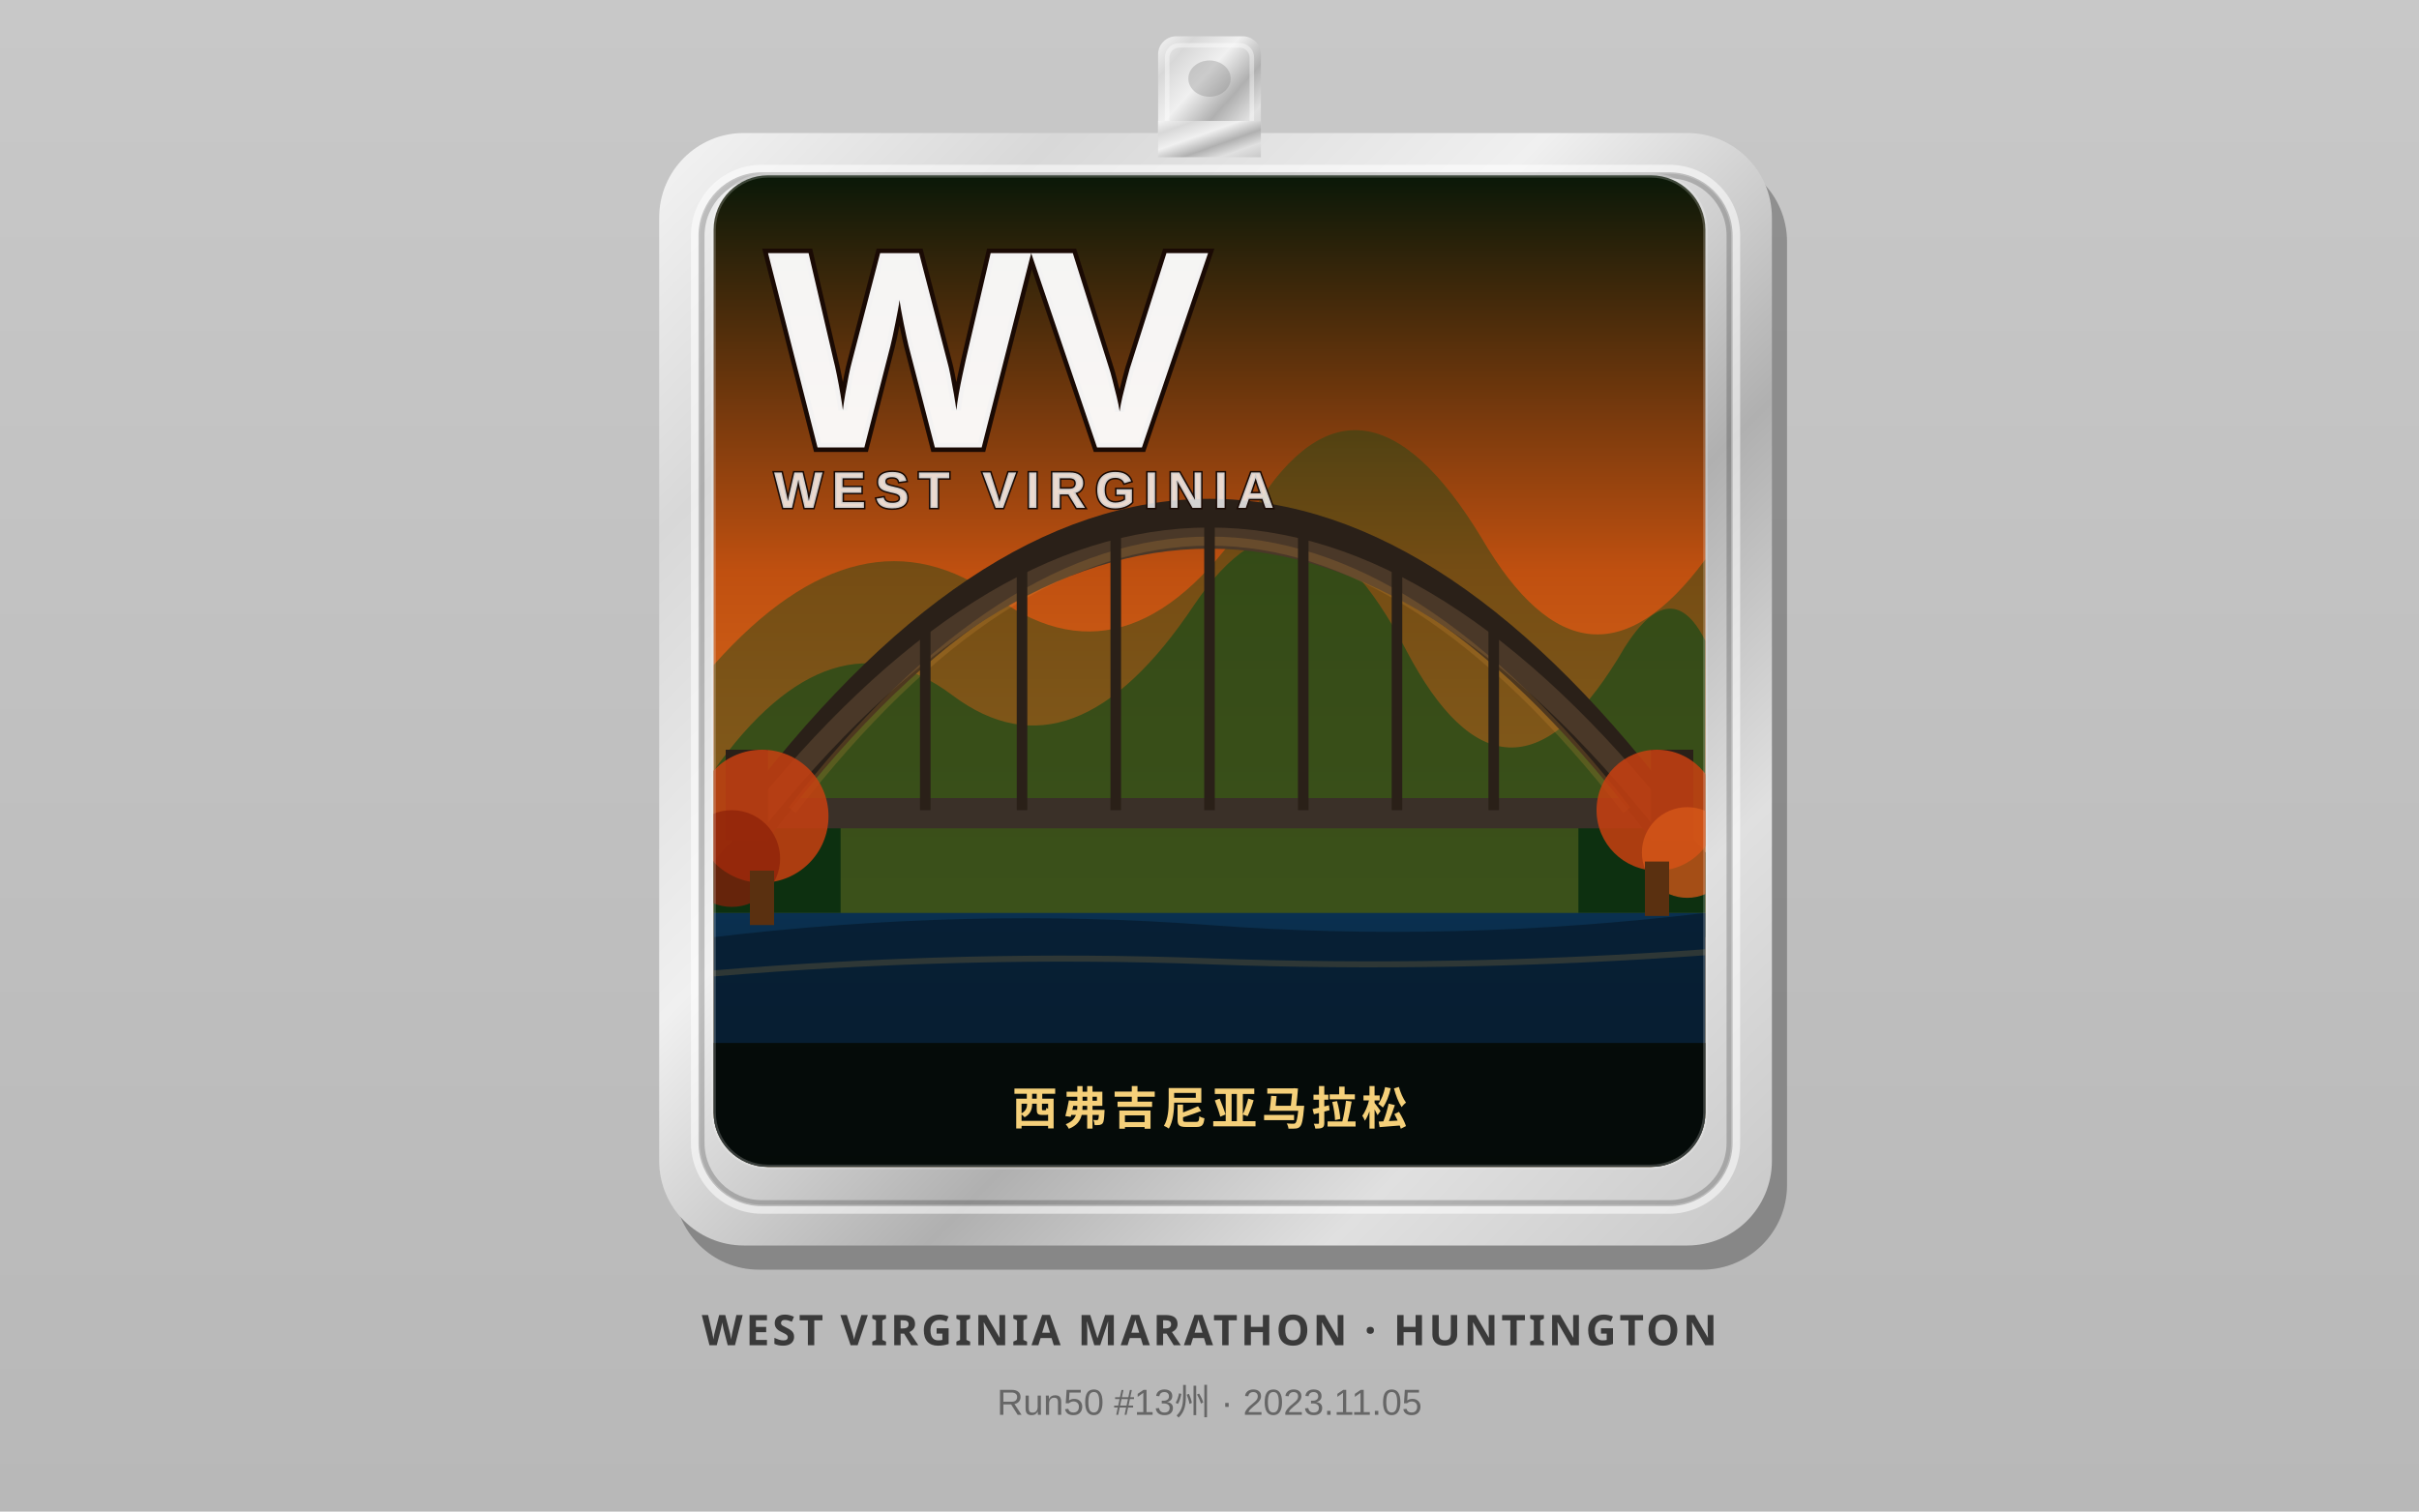
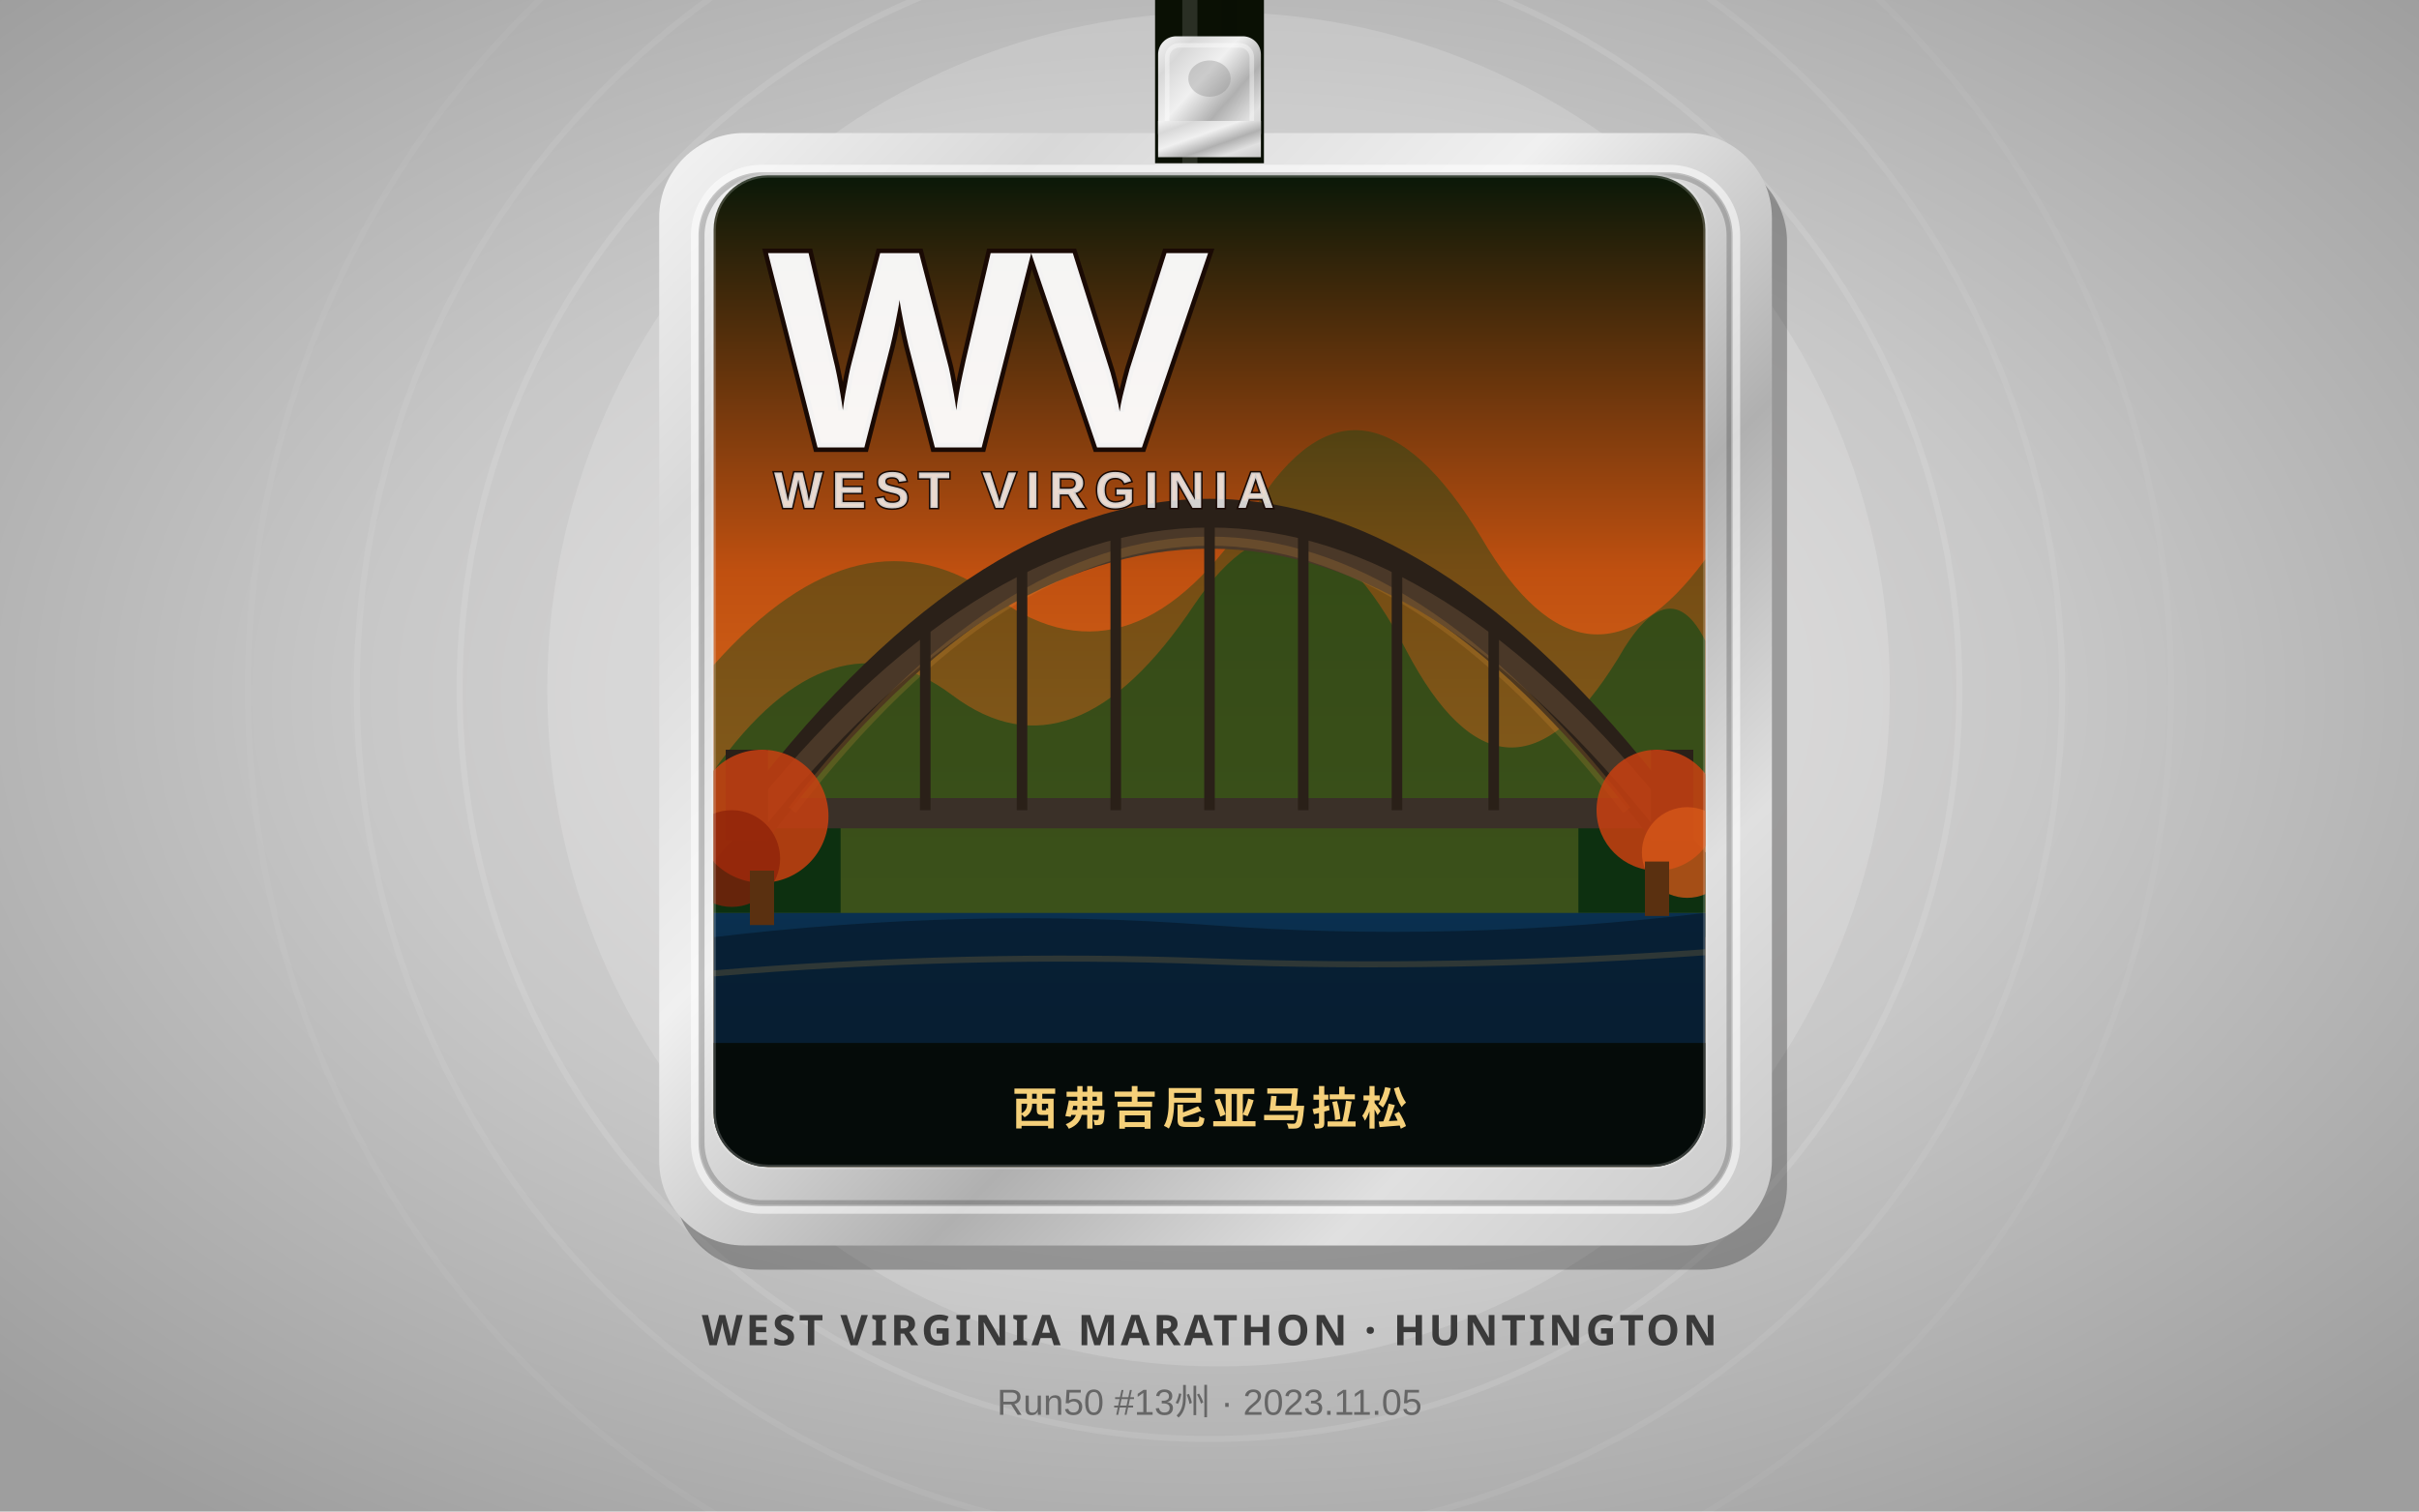
<svg xmlns="http://www.w3.org/2000/svg" viewBox="0 0 800 500">
  <defs>
-     <linearGradient id="bg" x1="0" y1="0" x2="0" y2="1">
-       <stop offset="0%" stop-color="#c8c8c8" />
-       <stop offset="100%" stop-color="#b8b8b8" />
-     </linearGradient>
+     <radialGradient id="bg" cx="50%" cy="46%" r="68%">
+       <stop offset="0%" stop-color="#e2e0e0" />
+       <stop offset="50%" stop-color="#c8c8c8" />
+       <stop offset="100%" stop-color="#9e9e9e" />
+     </radialGradient>
    <linearGradient id="silver" x1="0" y1="0" x2="1" y2="1">
      <stop offset="0%" stop-color="#f4f4f4" />
      <stop offset="18%" stop-color="#d8d8d8" />
      <stop offset="40%" stop-color="#f0f0f0" />
      <stop offset="62%" stop-color="#b0b0b0" />
      <stop offset="80%" stop-color="#e0e0e0" />
      <stop offset="100%" stop-color="#c8c8c8" />
    </linearGradient>
    <linearGradient id="sky" x1="0" y1="0" x2="0" y2="1">
      <stop offset="0%" stop-color="#0a1808" />
      <stop offset="40%" stop-color="#c05010" />
      <stop offset="70%" stop-color="#e07020" />
      <stop offset="100%" stop-color="#f0a030" />
    </linearGradient>
    <linearGradient id="river" x1="0" y1="0" x2="0" y2="1">
      <stop offset="0%" stop-color="#0a3050" />
      <stop offset="100%" stop-color="#061c2e" />
    </linearGradient>
    <clipPath id="clip">
      <rect x="236" y="58" width="328" height="328" rx="18" />
    </clipPath>
  </defs>
  <rect width="800" height="500" fill="url(#bg)" />
+   <ellipse cx="403" cy="228" rx="222" ry="224" fill="rgba(255,255,255,0.16)" />
+   <circle cx="400" cy="228" r="248" fill="none" stroke="rgba(255,255,255,0.11)" stroke-width="2" />
+   <circle cx="400" cy="228" r="282" fill="none" stroke="rgba(255,255,255,0.07)" stroke-width="2" />
+   <circle cx="400" cy="228" r="318" fill="none" stroke="rgba(255,255,255,0.04)" stroke-width="2" />
  <rect x="218" y="44" width="368" height="368" rx="28" fill="rgba(0,0,0,0.28)" transform="translate(5,8)" />
  <rect x="218" y="44" width="368" height="368" rx="28" fill="url(#silver)" />
  <rect x="230" y="56" width="344" height="344" rx="22" fill="none" stroke="rgba(255,255,255,0.55)" stroke-width="3" />
  <rect x="232" y="58" width="340" height="340" rx="20" fill="none" stroke="rgba(0,0,0,0.2)" stroke-width="2" />
  <g clip-path="url(#clip)">
    <rect x="236" y="58" width="328" height="328" fill="url(#sky)" />
    <path d="M236,220 Q285,165 330,198 Q375,230 415,168 Q450,112 490,178 Q525,238 564,185 L564,310 L236,310Z" fill="#1a4a18" opacity="0.45" />
    <path d="M236,255 Q275,200 315,230 Q355,260 395,200 Q430,148 465,215 Q498,278 535,218 Q552,188 564,212 L564,310 L236,310Z" fill="#1a4a18" opacity="0.7" />
    <path d="M236,285 Q258,258 278,270 L278,302 L236,302Z" fill="#0d3010" />
    <path d="M522,270 Q544,258 564,282 L564,302 L522,302Z" fill="#0d3010" />
    <rect x="236" y="302" width="328" height="84" fill="url(#river)" />
    <path d="M236,310 Q320,300 400,306 Q480,312 564,302 L564,386 L236,386Z" fill="#061c2e" opacity="0.8" />
    <path d="M236,322 Q320,315 400,318 Q480,321 564,315" fill="none" stroke="rgba(200,150,60,0.2)" stroke-width="2" />
    <rect x="244" y="264" width="312" height="10" fill="#3a3028" />
    <path d="M248,274 Q400,70 552,274" fill="none" stroke="#2a2018" stroke-width="14" />
    <path d="M248,274 Q400,82 552,274" fill="none" stroke="#4a3828" stroke-width="7" />
    <path d="M262,268 Q400,90 538,268" fill="none" stroke="rgba(220,150,60,0.2)" stroke-width="3" />
    <line x1="306" y1="206" x2="306" y2="268" stroke="#2a2018" stroke-width="3.5" />
    <line x1="338" y1="185" x2="338" y2="268" stroke="#2a2018" stroke-width="3.5" />
    <line x1="369" y1="172" x2="369" y2="268" stroke="#2a2018" stroke-width="3.5" />
    <line x1="400" y1="168" x2="400" y2="268" stroke="#2a2018" stroke-width="3.5" />
    <line x1="431" y1="172" x2="431" y2="268" stroke="#2a2018" stroke-width="3.5" />
    <line x1="462" y1="185" x2="462" y2="268" stroke="#2a2018" stroke-width="3.5" />
    <line x1="494" y1="206" x2="494" y2="268" stroke="#2a2018" stroke-width="3.5" />
    <rect x="240" y="248" width="14" height="30" fill="#2a2018" />
    <rect x="546" y="248" width="14" height="30" fill="#2a2018" />
    <circle cx="252" cy="270" r="22" fill="#c84010" opacity="0.85" />
    <circle cx="242" cy="284" r="16" fill="#8B2008" opacity="0.7" />
    <rect x="248" y="288" width="8" height="18" fill="#5a3010" />
    <circle cx="548" cy="268" r="20" fill="#c84010" opacity="0.85" />
    <circle cx="558" cy="282" r="15" fill="#d85818" opacity="0.75" />
    <rect x="544" y="285" width="8" height="18" fill="#5a3010" />
    <rect x="236" y="345" width="328" height="41" fill="rgba(5,10,4,0.88)" />
    <text x="254" y="148" font-family="'Arial Black',Impact,sans-serif" font-size="90" font-weight="900" fill="white" fill-opacity="0.95" stroke="#1a0a04" stroke-width="3" paint-order="stroke">WV</text>
    <text x="256" y="168" font-family="Arial,sans-serif" font-size="17" font-weight="700" fill="white" fill-opacity="0.8" stroke="#1a0a04" stroke-width="1" paint-order="stroke" letter-spacing="3">WEST VIRGINIA</text>
    <text x="400" y="372" font-family="'Arial Black',sans-serif" font-size="15" font-weight="900" fill="#f5d07a" text-anchor="middle" letter-spacing="1.5">西弗吉尼亚马拉松</text>
  </g>
  <rect x="236" y="58" width="328" height="328" rx="18" fill="none" stroke="rgba(255,255,255,0.2)" stroke-width="1.5" />
+   <rect x="382" y="0" width="36" height="54" fill="#0a1004" />
+   <rect x="391" y="0" width="5" height="54" fill="rgba(255,255,255,0.13)" />
+   <rect x="404" y="0" width="5" height="54" fill="rgba(0,0,0,0.08)" />
  <rect x="383" y="12" width="34" height="38" rx="6" fill="url(#silver)" />
  <rect x="386" y="15" width="28" height="32" rx="4" fill="none" stroke="rgba(255,255,255,0.4)" stroke-width="1.5" />
  <rect x="383" y="40" width="34" height="12" fill="url(#silver)" />
  <ellipse cx="400" cy="26" rx="7" ry="6" fill="#888" opacity="0.35" />
  <text x="400" y="445" font-family="'Arial Black',sans-serif" font-size="14" font-weight="900" fill="#3a3a3a" text-anchor="middle" letter-spacing="1">WEST VIRGINIA MARATHON · HUNTINGTON</text>
  <text x="400" y="468" font-family="Arial,sans-serif" font-size="12" fill="#666" text-anchor="middle">Run50 #13州 · 2023.11.05</text>
</svg>
